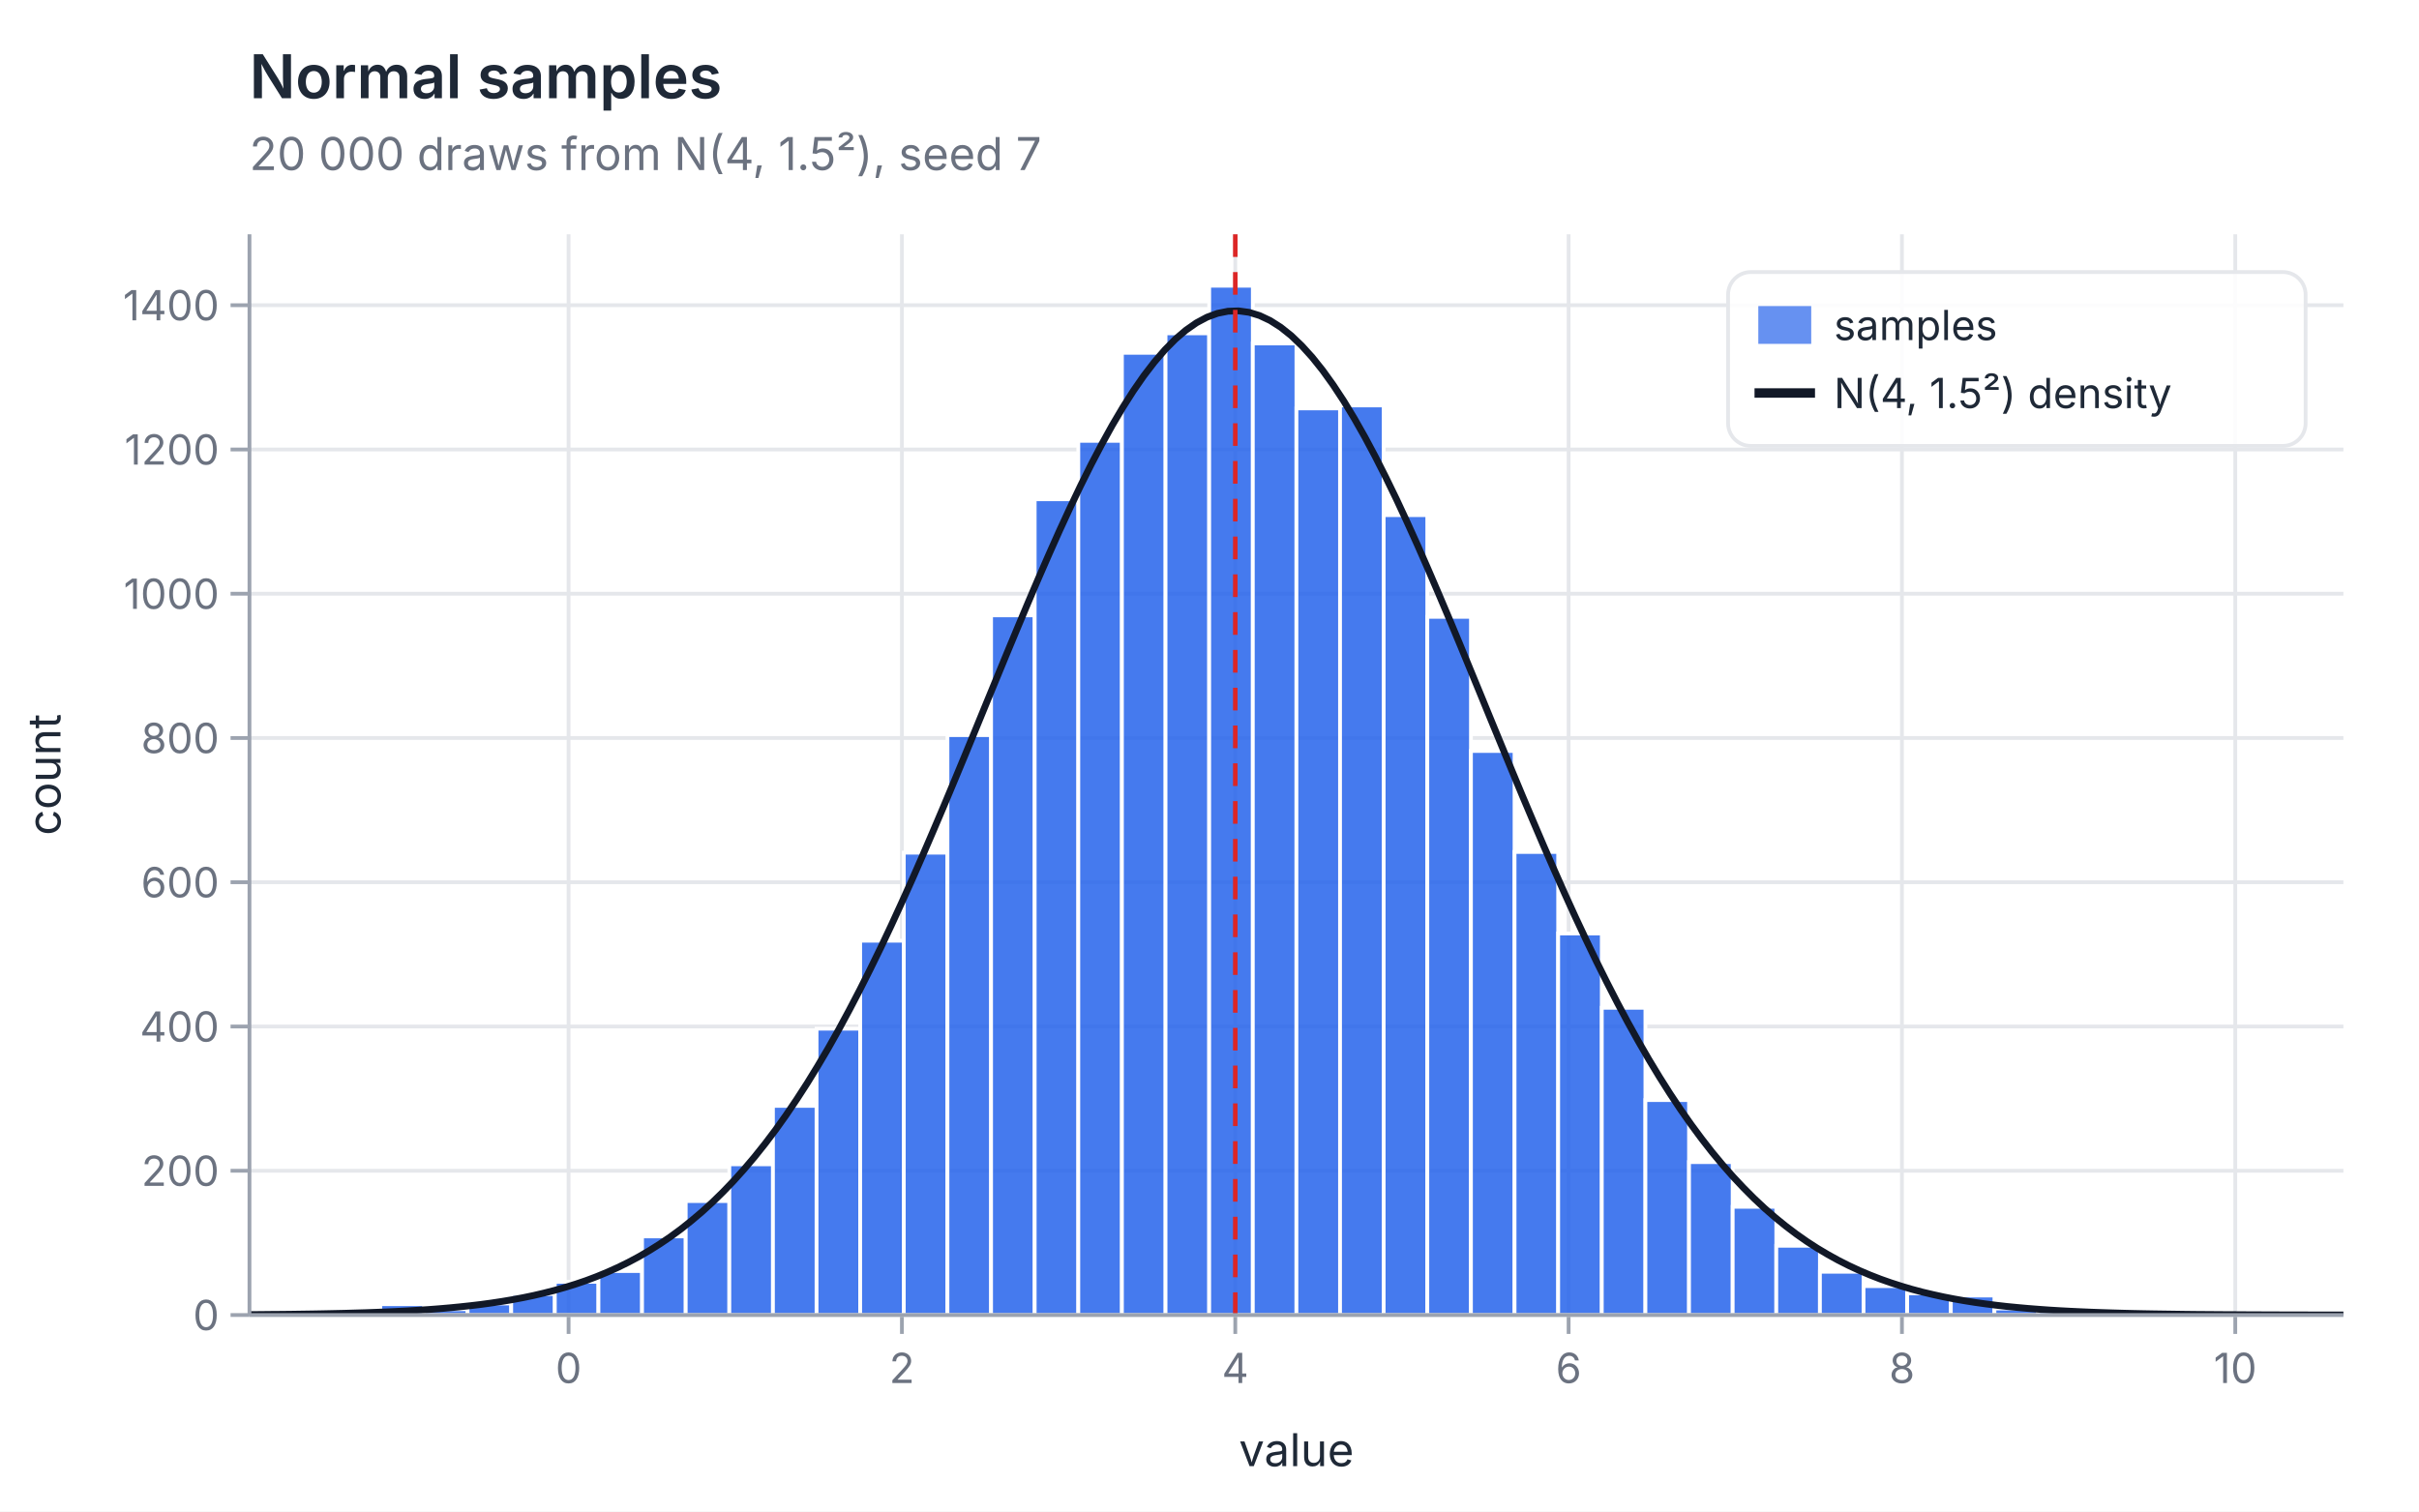
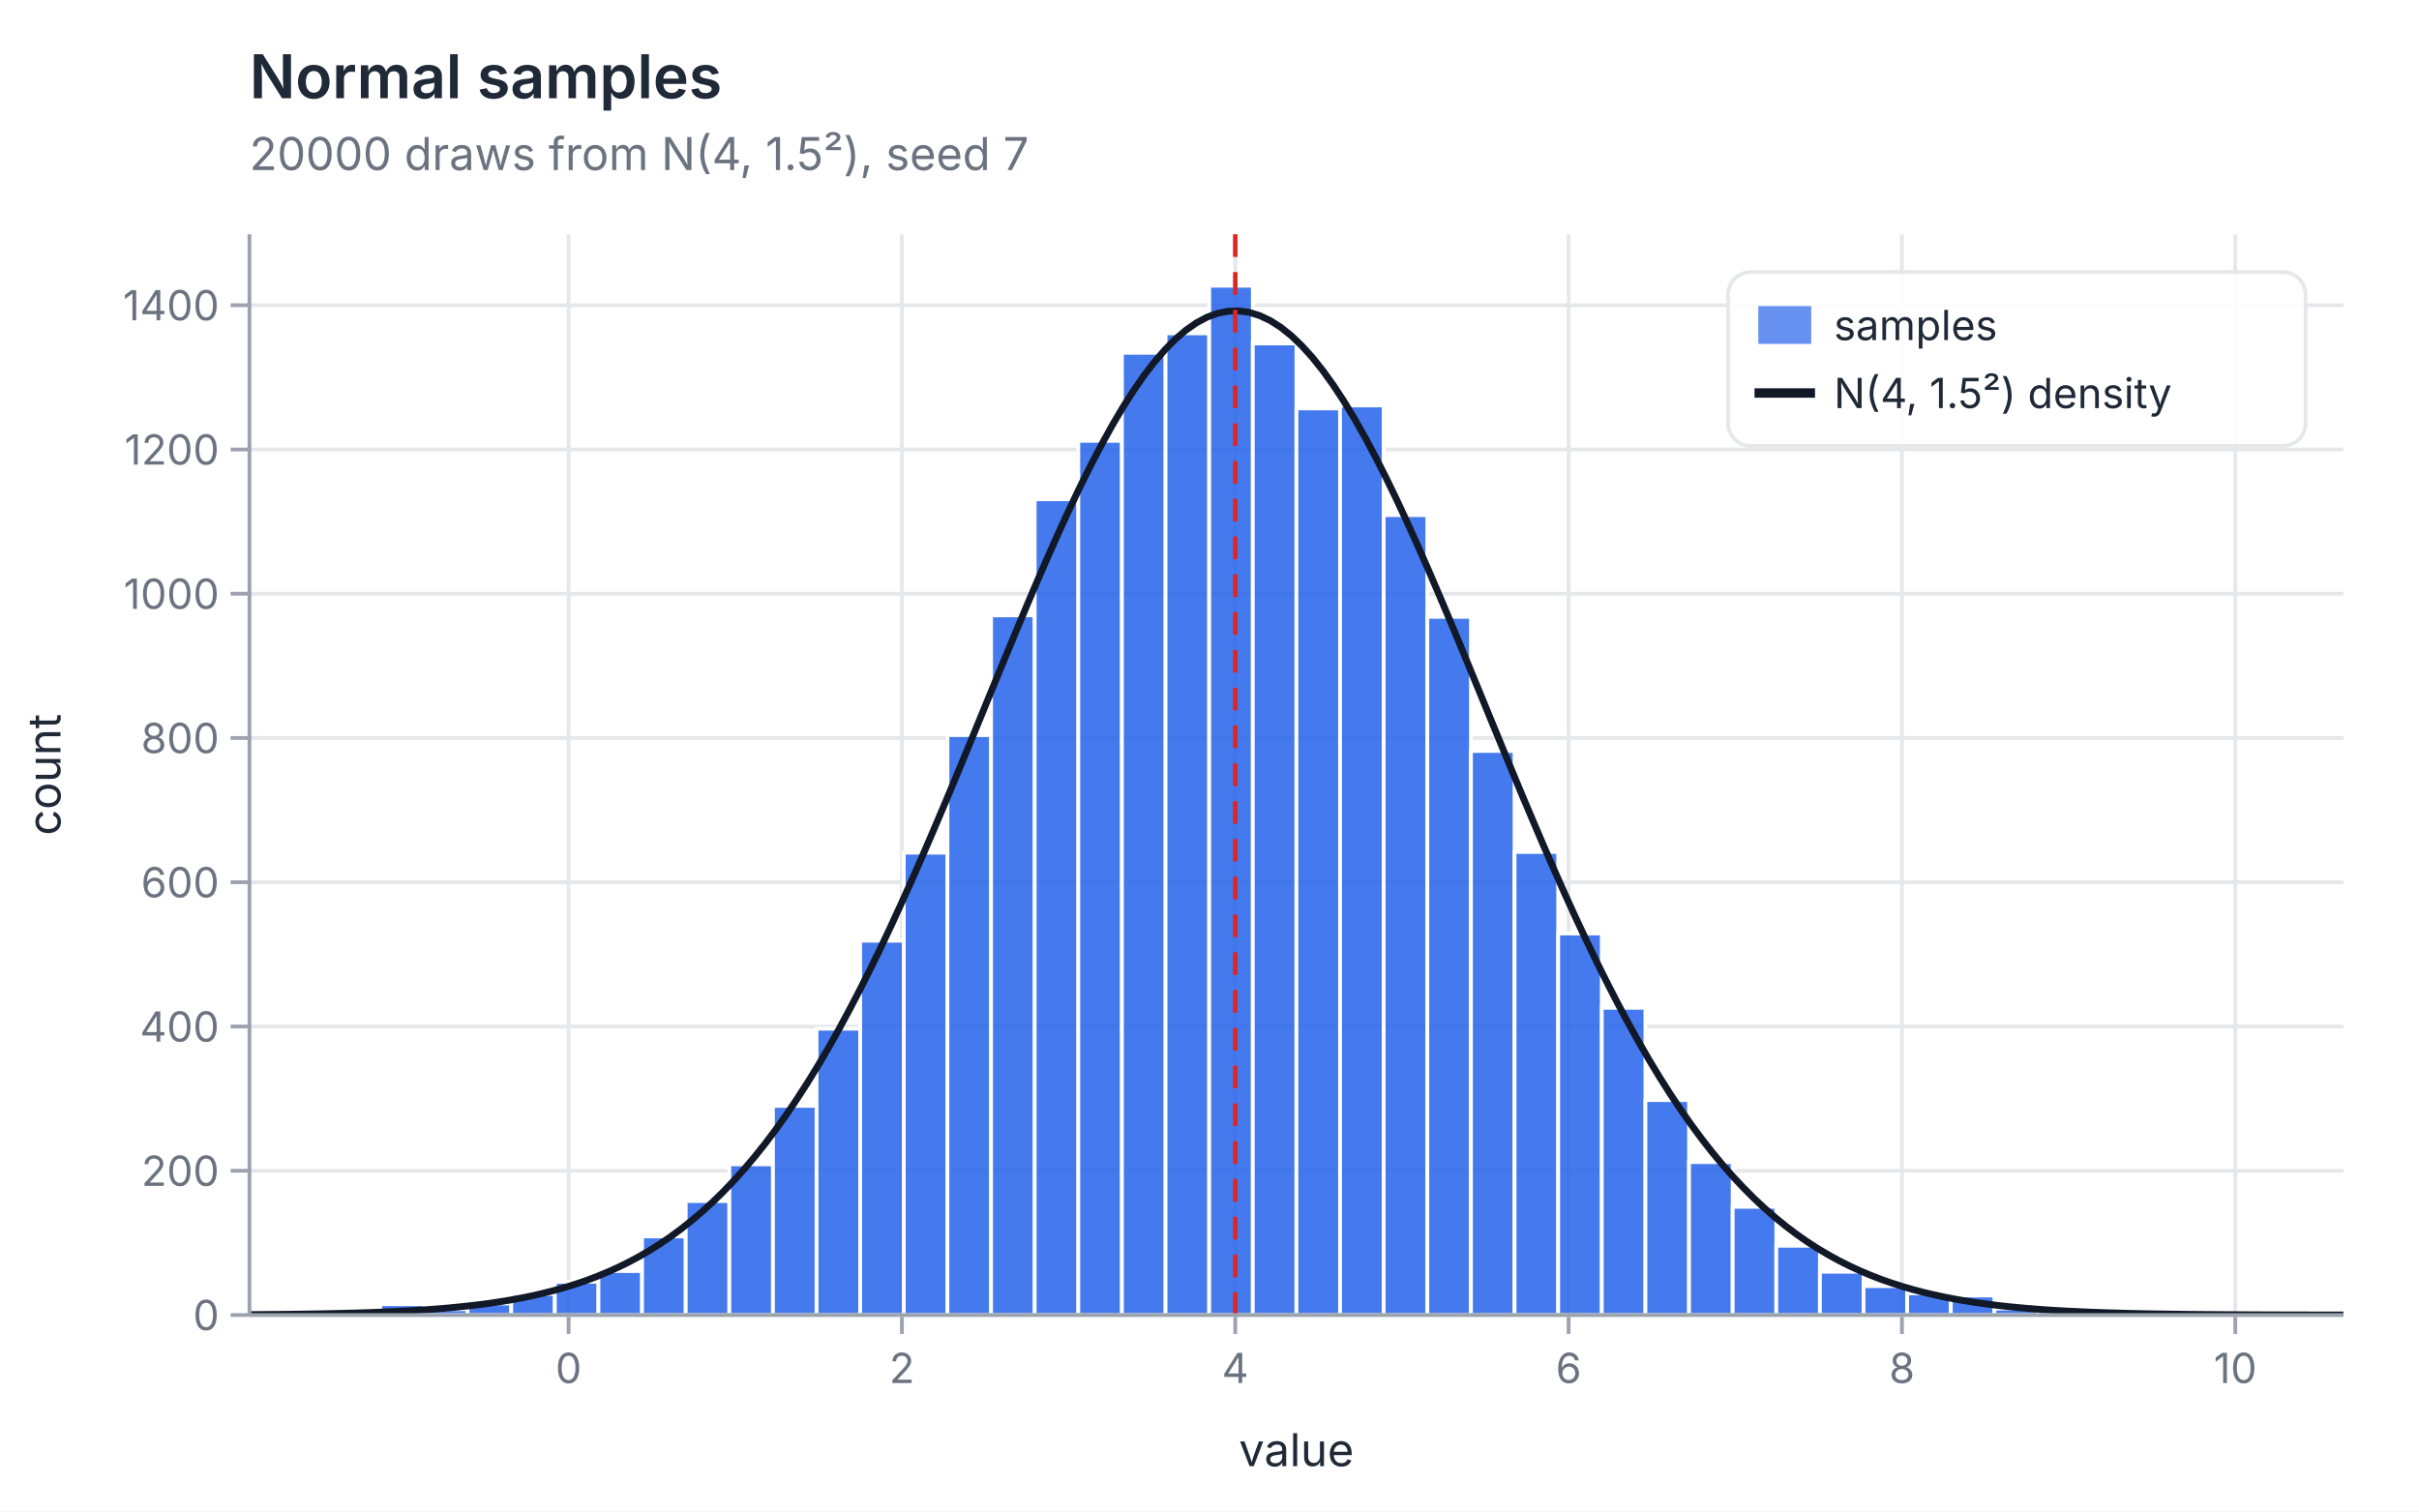
<svg xmlns="http://www.w3.org/2000/svg" width="640" height="400" viewBox="0 0 640 400" font-family="Inter, Segoe UI, Helvetica, Arial, sans-serif">
  <style>.pt:hover{stroke:#1f2937;stroke-width:1.6px;stroke-opacity:1}.bar:hover{fill-opacity:1}.series:hover&gt;path{stroke-width:3.5px}.pt,.bar,.boxplot,.violin,.hexbin-cell,.contourf-cell,.quiver,.streamplot{cursor:crosshair}.boxplot:hover{fill-opacity:0.42}.violin:hover,.hexbin-cell:hover,.contourf-cell:hover{fill-opacity:0.9}.quiver:hover&gt;line{stroke-width:2.6px}.quiver:hover&gt;polygon{filter:brightness(0.78)}.streamplot:hover{stroke-width:2.7px}</style>
  <rect width="640" height="400" fill="#ffffff" />
  <text x="66" y="26" text-anchor="start" font-size="16" fill="#1f2937" font-weight="600">Normal samples</text>
-   <text x="66" y="45" text-anchor="start" font-size="12" fill="#6b7280">20 000 draws from N(4, 1.5²), seed 7</text>
+   <text x="66" y="45" text-anchor="start" font-size="12" fill="#6b7280">20000 draws from N(4, 1.5²), seed 7</text>
  <defs>
    <clipPath id="clip9104607052447161200">
      <rect x="66" y="62" width="554" height="286" />
    </clipPath>
  </defs>
  <line x1="150.43" y1="62" x2="150.43" y2="348" stroke="#e5e7eb" stroke-width="1" />
  <line x1="150.43" y1="348" x2="150.43" y2="353" stroke="#9ca3af" stroke-width="1" />
  <text x="150.43" y="366" text-anchor="middle" font-size="11" fill="#6b7280">0</text>
  <line x1="238.62" y1="62" x2="238.62" y2="348" stroke="#e5e7eb" stroke-width="1" />
  <line x1="238.62" y1="348" x2="238.62" y2="353" stroke="#9ca3af" stroke-width="1" />
  <text x="238.62" y="366" text-anchor="middle" font-size="11" fill="#6b7280">2</text>
  <line x1="326.82" y1="62" x2="326.82" y2="348" stroke="#e5e7eb" stroke-width="1" />
  <line x1="326.82" y1="348" x2="326.82" y2="353" stroke="#9ca3af" stroke-width="1" />
  <text x="326.82" y="366" text-anchor="middle" font-size="11" fill="#6b7280">4</text>
  <line x1="415.01" y1="62" x2="415.01" y2="348" stroke="#e5e7eb" stroke-width="1" />
  <line x1="415.01" y1="348" x2="415.01" y2="353" stroke="#9ca3af" stroke-width="1" />
  <text x="415.01" y="366" text-anchor="middle" font-size="11" fill="#6b7280">6</text>
  <line x1="503.2" y1="62" x2="503.2" y2="348" stroke="#e5e7eb" stroke-width="1" />
  <line x1="503.2" y1="348" x2="503.2" y2="353" stroke="#9ca3af" stroke-width="1" />
  <text x="503.2" y="366" text-anchor="middle" font-size="11" fill="#6b7280">8</text>
  <line x1="591.39" y1="62" x2="591.39" y2="348" stroke="#e5e7eb" stroke-width="1" />
  <line x1="591.39" y1="348" x2="591.39" y2="353" stroke="#9ca3af" stroke-width="1" />
  <text x="591.39" y="366" text-anchor="middle" font-size="11" fill="#6b7280">10</text>
  <line x1="66" y1="348" x2="620" y2="348" stroke="#e5e7eb" stroke-width="1" />
  <line x1="61" y1="348" x2="66" y2="348" stroke="#9ca3af" stroke-width="1" />
  <text x="58" y="352" text-anchor="end" font-size="11" fill="#6b7280">0</text>
  <line x1="66" y1="309.82" x2="620" y2="309.82" stroke="#e5e7eb" stroke-width="1" />
  <line x1="61" y1="309.82" x2="66" y2="309.82" stroke="#9ca3af" stroke-width="1" />
  <text x="58" y="313.82" text-anchor="end" font-size="11" fill="#6b7280">200</text>
  <line x1="66" y1="271.65" x2="620" y2="271.65" stroke="#e5e7eb" stroke-width="1" />
  <line x1="61" y1="271.65" x2="66" y2="271.65" stroke="#9ca3af" stroke-width="1" />
  <text x="58" y="275.65" text-anchor="end" font-size="11" fill="#6b7280">400</text>
  <line x1="66" y1="233.47" x2="620" y2="233.47" stroke="#e5e7eb" stroke-width="1" />
  <line x1="61" y1="233.47" x2="66" y2="233.47" stroke="#9ca3af" stroke-width="1" />
  <text x="58" y="237.47" text-anchor="end" font-size="11" fill="#6b7280">600</text>
  <line x1="66" y1="195.3" x2="620" y2="195.3" stroke="#e5e7eb" stroke-width="1" />
  <line x1="61" y1="195.3" x2="66" y2="195.3" stroke="#9ca3af" stroke-width="1" />
  <text x="58" y="199.3" text-anchor="end" font-size="11" fill="#6b7280">800</text>
  <line x1="66" y1="157.12" x2="620" y2="157.12" stroke="#e5e7eb" stroke-width="1" />
  <line x1="61" y1="157.12" x2="66" y2="157.12" stroke="#9ca3af" stroke-width="1" />
  <text x="58" y="161.12" text-anchor="end" font-size="11" fill="#6b7280">1000</text>
  <line x1="66" y1="118.95" x2="620" y2="118.95" stroke="#e5e7eb" stroke-width="1" />
  <line x1="61" y1="118.95" x2="66" y2="118.95" stroke="#9ca3af" stroke-width="1" />
  <text x="58" y="122.95" text-anchor="end" font-size="11" fill="#6b7280">1200</text>
  <line x1="66" y1="80.77" x2="620" y2="80.77" stroke="#e5e7eb" stroke-width="1" />
  <line x1="61" y1="80.77" x2="66" y2="80.77" stroke="#9ca3af" stroke-width="1" />
  <text x="58" y="84.77" text-anchor="end" font-size="11" fill="#6b7280">1400</text>
  <g clip-path="url(#clip9104607052447161200)">
    <g class="viz-series" data-viz-series-id="0">
      <g fill="#2563eb" fill-opacity="0.85" stroke="#ffffff" stroke-width="1">
        <rect class="bar" x="66" y="347.81" width="11.54" height="0.19" />
        <rect class="bar" x="77.54" y="347.81" width="11.54" height="0.19" />
        <rect class="bar" x="89.08" y="347.62" width="11.54" height="0.38" />
        <rect class="bar" x="100.63" y="345.14" width="11.54" height="2.86" />
        <rect class="bar" x="112.17" y="346.47" width="11.54" height="1.53" />
        <rect class="bar" x="123.71" y="344.95" width="11.54" height="3.05" />
        <rect class="bar" x="135.25" y="342.46" width="11.54" height="5.54" />
        <rect class="bar" x="146.79" y="339.22" width="11.54" height="8.78" />
        <rect class="bar" x="158.33" y="336.36" width="11.54" height="11.64" />
        <rect class="bar" x="169.87" y="327.19" width="11.54" height="20.81" />
        <rect class="bar" x="181.42" y="317.84" width="11.54" height="30.16" />
        <rect class="bar" x="192.96" y="308.11" width="11.54" height="39.89" />
        <rect class="bar" x="204.5" y="292.65" width="11.54" height="55.35" />
        <rect class="bar" x="216.04" y="272.22" width="11.54" height="75.78" />
        <rect class="bar" x="227.58" y="248.94" width="11.54" height="99.06" />
        <rect class="bar" x="239.12" y="225.65" width="11.54" height="122.35" />
        <rect class="bar" x="250.67" y="194.54" width="11.54" height="153.46" />
        <rect class="bar" x="262.21" y="162.85" width="11.54" height="185.15" />
        <rect class="bar" x="273.75" y="132.12" width="11.54" height="215.88" />
        <rect class="bar" x="285.29" y="116.66" width="11.54" height="231.34" />
        <rect class="bar" x="296.83" y="93.37" width="11.54" height="254.63" />
        <rect class="bar" x="308.37" y="88.22" width="11.54" height="259.78" />
        <rect class="bar" x="319.92" y="75.62" width="11.54" height="272.38" />
        <rect class="bar" x="331.46" y="90.89" width="11.54" height="257.11" />
        <rect class="bar" x="343" y="108.07" width="11.54" height="239.93" />
        <rect class="bar" x="354.54" y="107.3" width="11.54" height="240.7" />
        <rect class="bar" x="366.08" y="136.32" width="11.54" height="211.68" />
        <rect class="bar" x="377.63" y="163.23" width="11.54" height="184.77" />
        <rect class="bar" x="389.17" y="198.73" width="11.54" height="149.27" />
        <rect class="bar" x="400.71" y="225.46" width="11.54" height="122.54" />
        <rect class="bar" x="412.25" y="247.03" width="11.54" height="100.97" />
        <rect class="bar" x="423.79" y="266.69" width="11.54" height="81.31" />
        <rect class="bar" x="435.33" y="291.12" width="11.54" height="56.88" />
        <rect class="bar" x="446.87" y="307.53" width="11.54" height="40.47" />
        <rect class="bar" x="458.42" y="319.37" width="11.54" height="28.63" />
        <rect class="bar" x="469.96" y="329.68" width="11.54" height="18.32" />
        <rect class="bar" x="481.5" y="336.55" width="11.54" height="11.45" />
        <rect class="bar" x="493.04" y="340.36" width="11.54" height="7.64" />
        <rect class="bar" x="504.58" y="342.27" width="11.54" height="5.73" />
        <rect class="bar" x="516.13" y="342.85" width="11.54" height="5.15" />
        <rect class="bar" x="527.67" y="346.28" width="11.54" height="1.72" />
        <rect class="bar" x="539.21" y="346.85" width="11.54" height="1.15" />
        <rect class="bar" x="550.75" y="346.85" width="11.54" height="1.15" />
        <rect class="bar" x="562.29" y="347.81" width="11.54" height="0.19" />
        <rect class="bar" x="573.83" y="347.81" width="11.54" height="0.19" />
        <rect class="bar" x="585.38" y="348" width="11.54" height="0" />
        <rect class="bar" x="596.92" y="347.81" width="11.54" height="0.19" />
        <rect class="bar" x="608.46" y="347.81" width="11.54" height="0.19" />
      </g>
    </g>
    <g class="viz-series" data-viz-series-id="1">
      <g class="series">
        <path d="M66 347.89 L68.78 347.87 L71.57 347.84 L74.35 347.82 L77.14 347.79 L79.92 347.75 L82.7 347.71 L85.49 347.66 L88.27 347.6 L91.06 347.54 L93.84 347.46 L96.62 347.38 L99.41 347.28 L102.19 347.17 L104.97 347.04 L107.76 346.9 L110.54 346.73 L113.33 346.55 L116.11 346.34 L118.89 346.1 L121.68 345.83 L124.46 345.53 L127.25 345.2 L130.03 344.82 L132.81 344.4 L135.6 343.93 L138.38 343.41 L141.17 342.83 L143.95 342.18 L146.73 341.47 L149.52 340.68 L152.3 339.82 L155.09 338.87 L157.87 337.82 L160.65 336.67 L163.44 335.42 L166.22 334.06 L169.01 332.57 L171.79 330.95 L174.57 329.2 L177.36 327.31 L180.14 325.27 L182.92 323.06 L185.71 320.7 L188.49 318.16 L191.28 315.44 L194.06 312.54 L196.84 309.45 L199.63 306.16 L202.41 302.68 L205.2 298.99 L207.98 295.09 L210.76 290.98 L213.55 286.67 L216.33 282.14 L219.12 277.41 L221.9 272.47 L224.68 267.32 L227.47 261.98 L230.25 256.45 L233.04 250.74 L235.82 244.85 L238.6 238.79 L241.39 232.59 L244.17 226.25 L246.95 219.79 L249.74 213.23 L252.52 206.58 L255.31 199.86 L258.09 193.1 L260.87 186.32 L263.66 179.54 L266.44 172.79 L269.23 166.09 L272.01 159.46 L274.79 152.95 L277.58 146.56 L280.36 140.33 L283.15 134.29 L285.93 128.46 L288.71 122.88 L291.5 117.56 L294.28 112.53 L297.07 107.81 L299.85 103.44 L302.63 99.43 L305.42 95.8 L308.2 92.57 L310.98 89.75 L313.77 87.37 L316.55 85.43 L319.34 83.94 L322.12 82.92 L324.9 82.36 L327.69 82.27 L330.47 82.65 L333.26 83.51 L336.04 84.82 L338.82 86.59 L341.61 88.81 L344.39 91.47 L347.18 94.55 L349.96 98.03 L352.74 101.9 L355.53 106.14 L358.31 110.73 L361.1 115.65 L363.88 120.86 L366.66 126.35 L369.45 132.09 L372.23 138.06 L375.02 144.22 L377.8 150.55 L380.58 157.02 L383.37 163.61 L386.15 170.28 L388.93 177.02 L391.72 183.79 L394.5 190.58 L397.29 197.35 L400.07 204.08 L402.85 210.76 L405.64 217.35 L408.42 223.86 L411.21 230.24 L413.99 236.5 L416.77 242.61 L419.56 248.56 L422.34 254.34 L425.13 259.94 L427.91 265.36 L430.69 270.57 L433.48 275.59 L436.26 280.4 L439.05 285.01 L441.83 289.4 L444.61 293.58 L447.4 297.56 L450.18 301.32 L452.96 304.89 L455.75 308.25 L458.53 311.41 L461.32 314.38 L464.1 317.17 L466.88 319.77 L469.67 322.2 L472.45 324.46 L475.24 326.57 L478.02 328.52 L480.8 330.32 L483.59 331.98 L486.37 333.52 L489.16 334.93 L491.94 336.22 L494.72 337.4 L497.51 338.49 L500.29 339.47 L503.08 340.37 L505.86 341.19 L508.64 341.93 L511.43 342.59 L514.21 343.2 L516.99 343.74 L519.78 344.23 L522.56 344.67 L525.35 345.06 L528.13 345.41 L530.91 345.73 L533.7 346 L536.48 346.25 L539.27 346.47 L542.05 346.67 L544.83 346.84 L547.62 346.99 L550.4 347.12 L553.19 347.24 L555.97 347.34 L558.75 347.43 L561.54 347.51 L564.32 347.58 L567.11 347.64 L569.89 347.69 L572.67 347.73 L575.46 347.77 L578.24 347.81 L581.03 347.84 L583.81 347.86 L586.59 347.88 L589.38 347.9 L592.16 347.91 L594.94 347.93 L597.73 347.94 L600.51 347.95 L603.3 347.96 L606.08 347.96 L608.86 347.97 L611.65 347.98 L614.43 347.98 L617.22 347.98 L620 347.99" fill="none" stroke="#111827" stroke-width="1.8" stroke-linejoin="round" stroke-linecap="round" />
      </g>
    </g>
    <g class="viz-series" data-viz-series-id="2">
      <line x1="326.82" y1="62" x2="326.82" y2="348" stroke="#dc2626" stroke-width="1.2" stroke-dasharray="6 4" />
    </g>
  </g>
  <line x1="66" y1="348" x2="620" y2="348" stroke="#9ca3af" stroke-width="1" />
  <line x1="66" y1="62" x2="66" y2="348" stroke="#9ca3af" stroke-width="1" />
  <text x="343" y="388" text-anchor="middle" font-size="12" fill="#1f2937">value</text>
  <text x="16" y="205" text-anchor="middle" font-size="12" fill="#1f2937" transform="rotate(-90 16 205)">count</text>
  <g class="legend">
    <rect x="457.2" y="72" width="152.8" height="46" rx="6" fill="#ffffff" fill-opacity="0.88" stroke="#e5e7eb" />
    <g class="legend-item" data-viz-series-id="0">
      <rect x="465.2" y="81" width="14" height="10" fill="#2563eb" fill-opacity="0.7" />
      <text x="485.2" y="90" text-anchor="start" font-size="11" fill="#1f2937">samples</text>
    </g>
    <g class="legend-item" data-viz-series-id="1">
      <line x1="464.2" y1="104" x2="480.2" y2="104" stroke="#111827" stroke-width="2.5" />
      <text x="485.2" y="108" text-anchor="start" font-size="11" fill="#1f2937">N(4, 1.5²) density</text>
    </g>
  </g>
-   <ostrin-provenance source-hash="sha256:45e31d23d660dc5d08faae515bd2cee12134dc56254b19d3ea99a0bd5fdfabbb" data-hash="sha256:c5a26136b82d750658e2f446424e87e7fb21259d9b3043a411dc1e5c579fdb84" seed="seed=7" compiler="ostrinc 0.1.0" />
+   <ostrin-provenance source-hash="sha256:001a0b89c33606cdb2ab1412c56c0fcffe4e2a51d00d00aad8d43498e9acf27d" data-hash="sha256:3c24ec43fb4766736faeb4640ba8eed153cc661365eac55c6410d125c3ecbae7" seed="seed=7" compiler="ostrinc 0.1.0" />
</svg>
